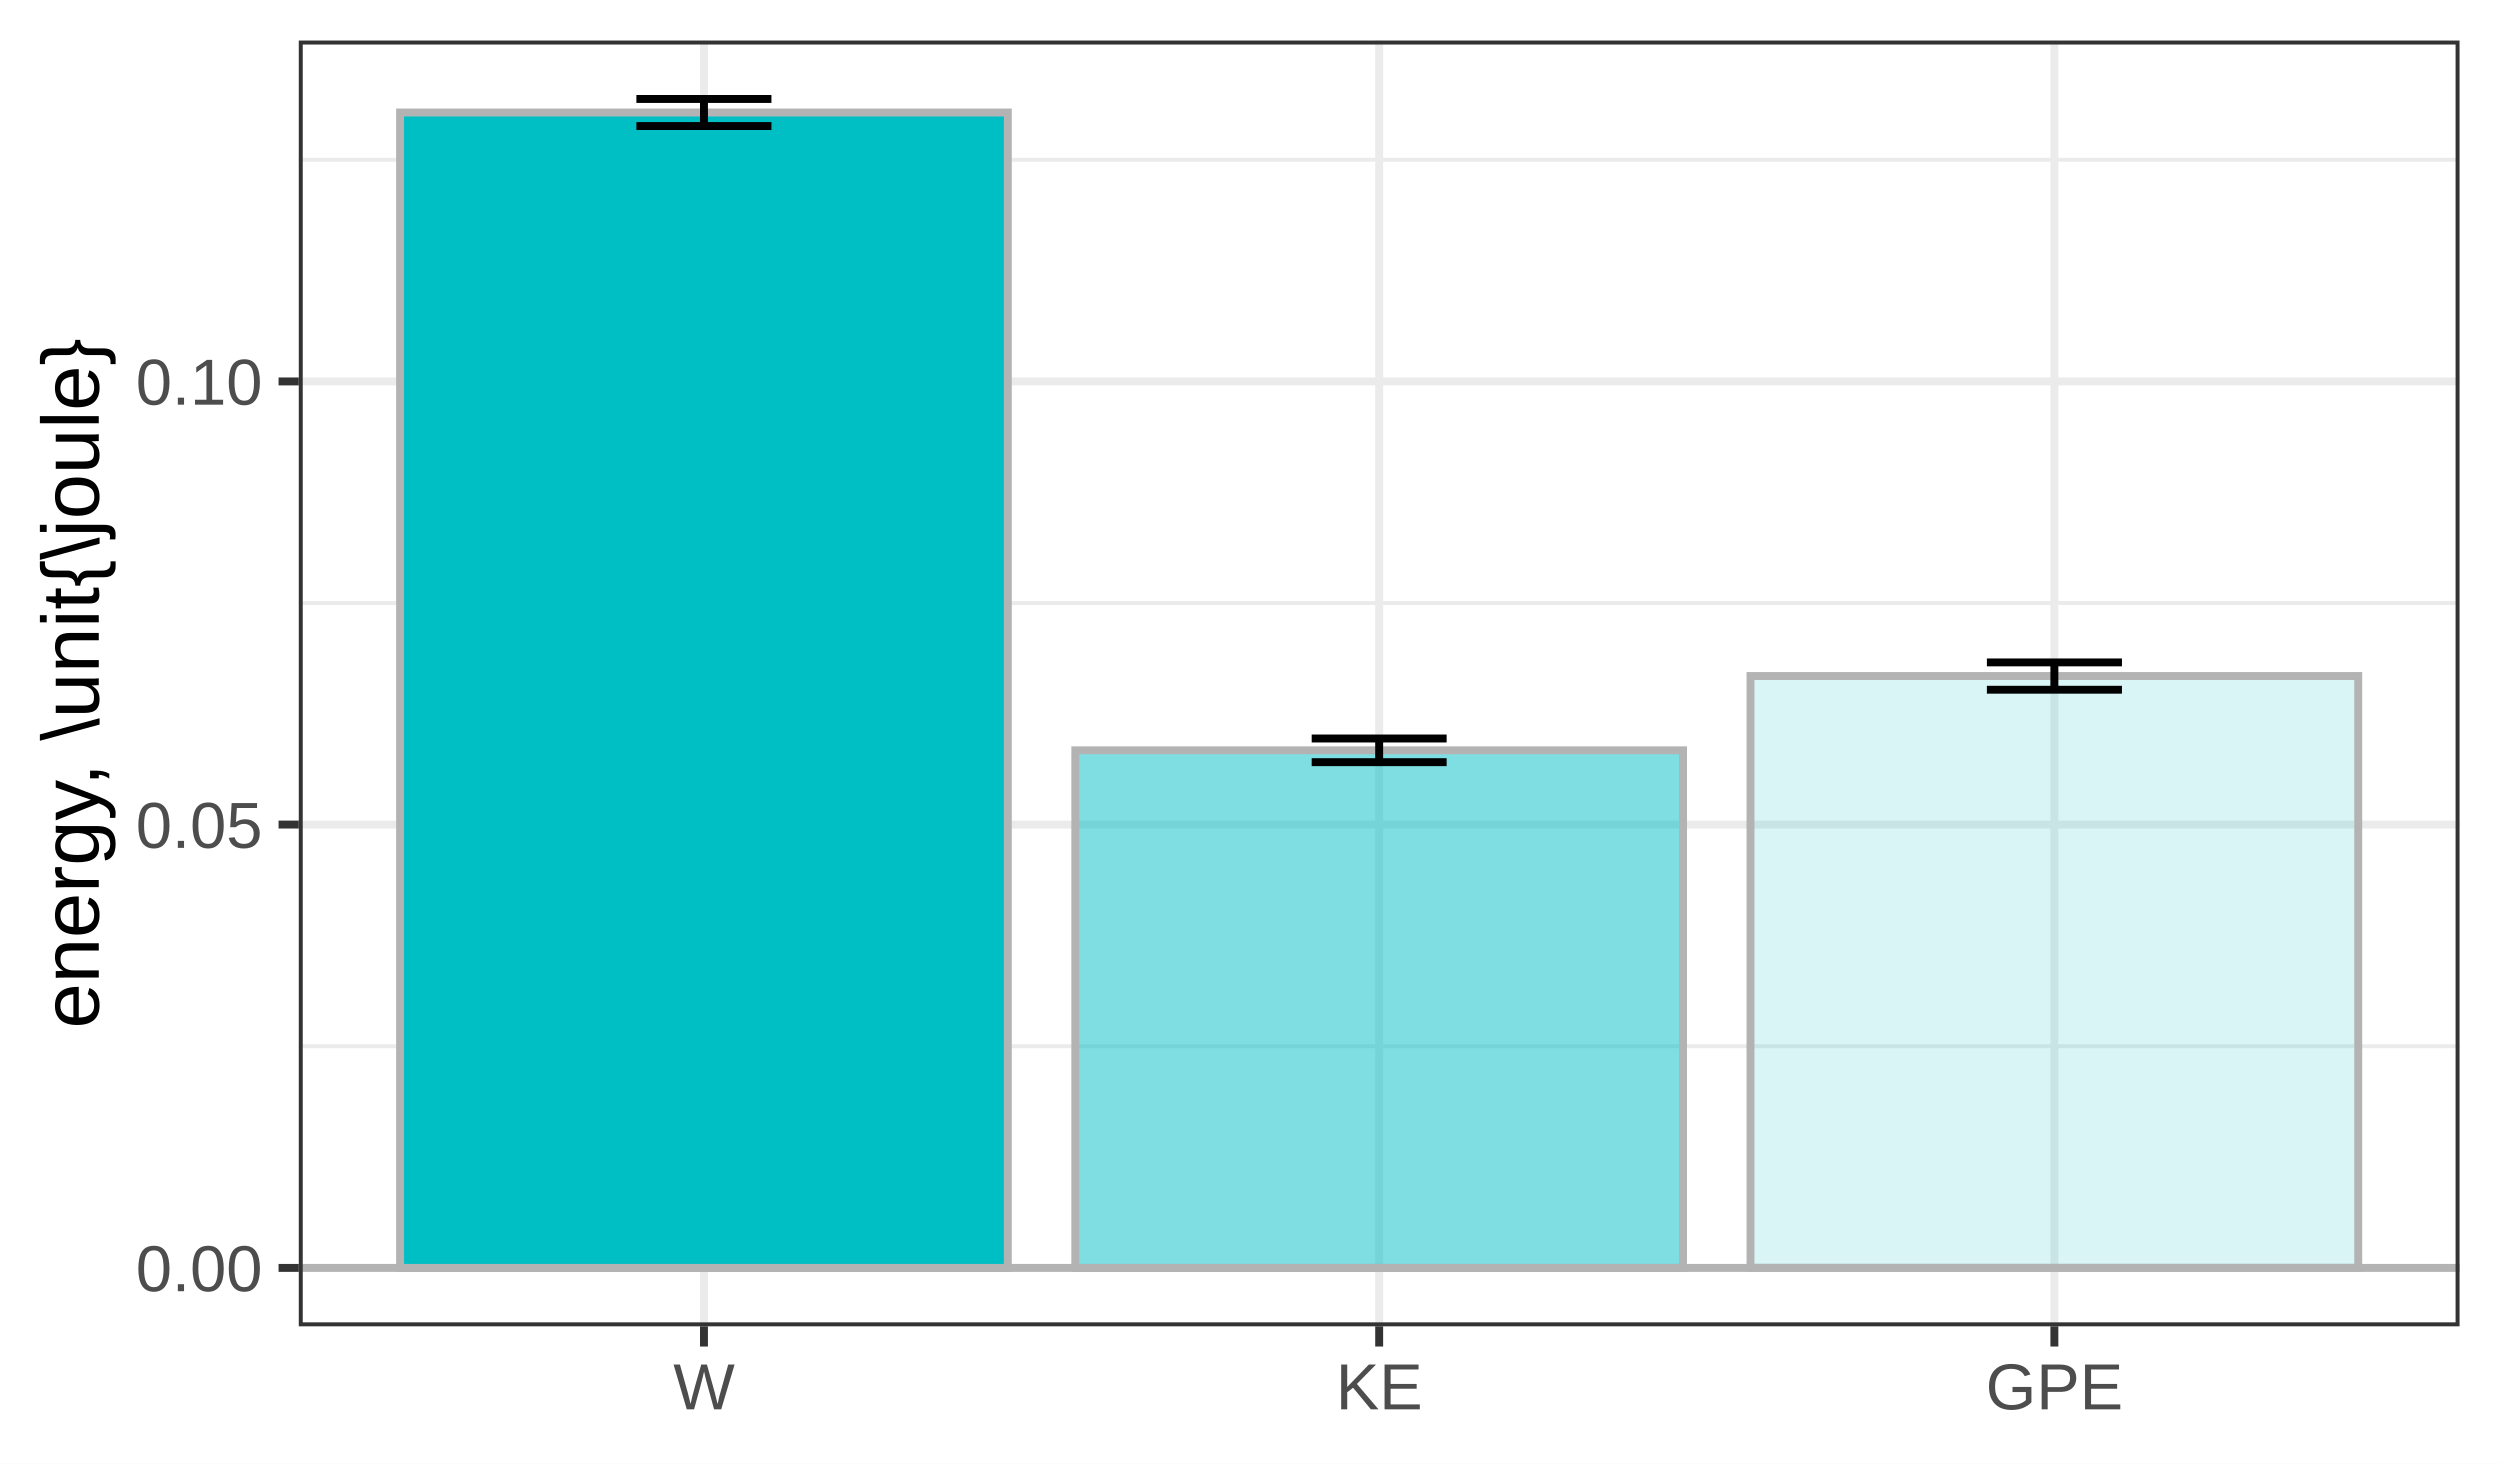
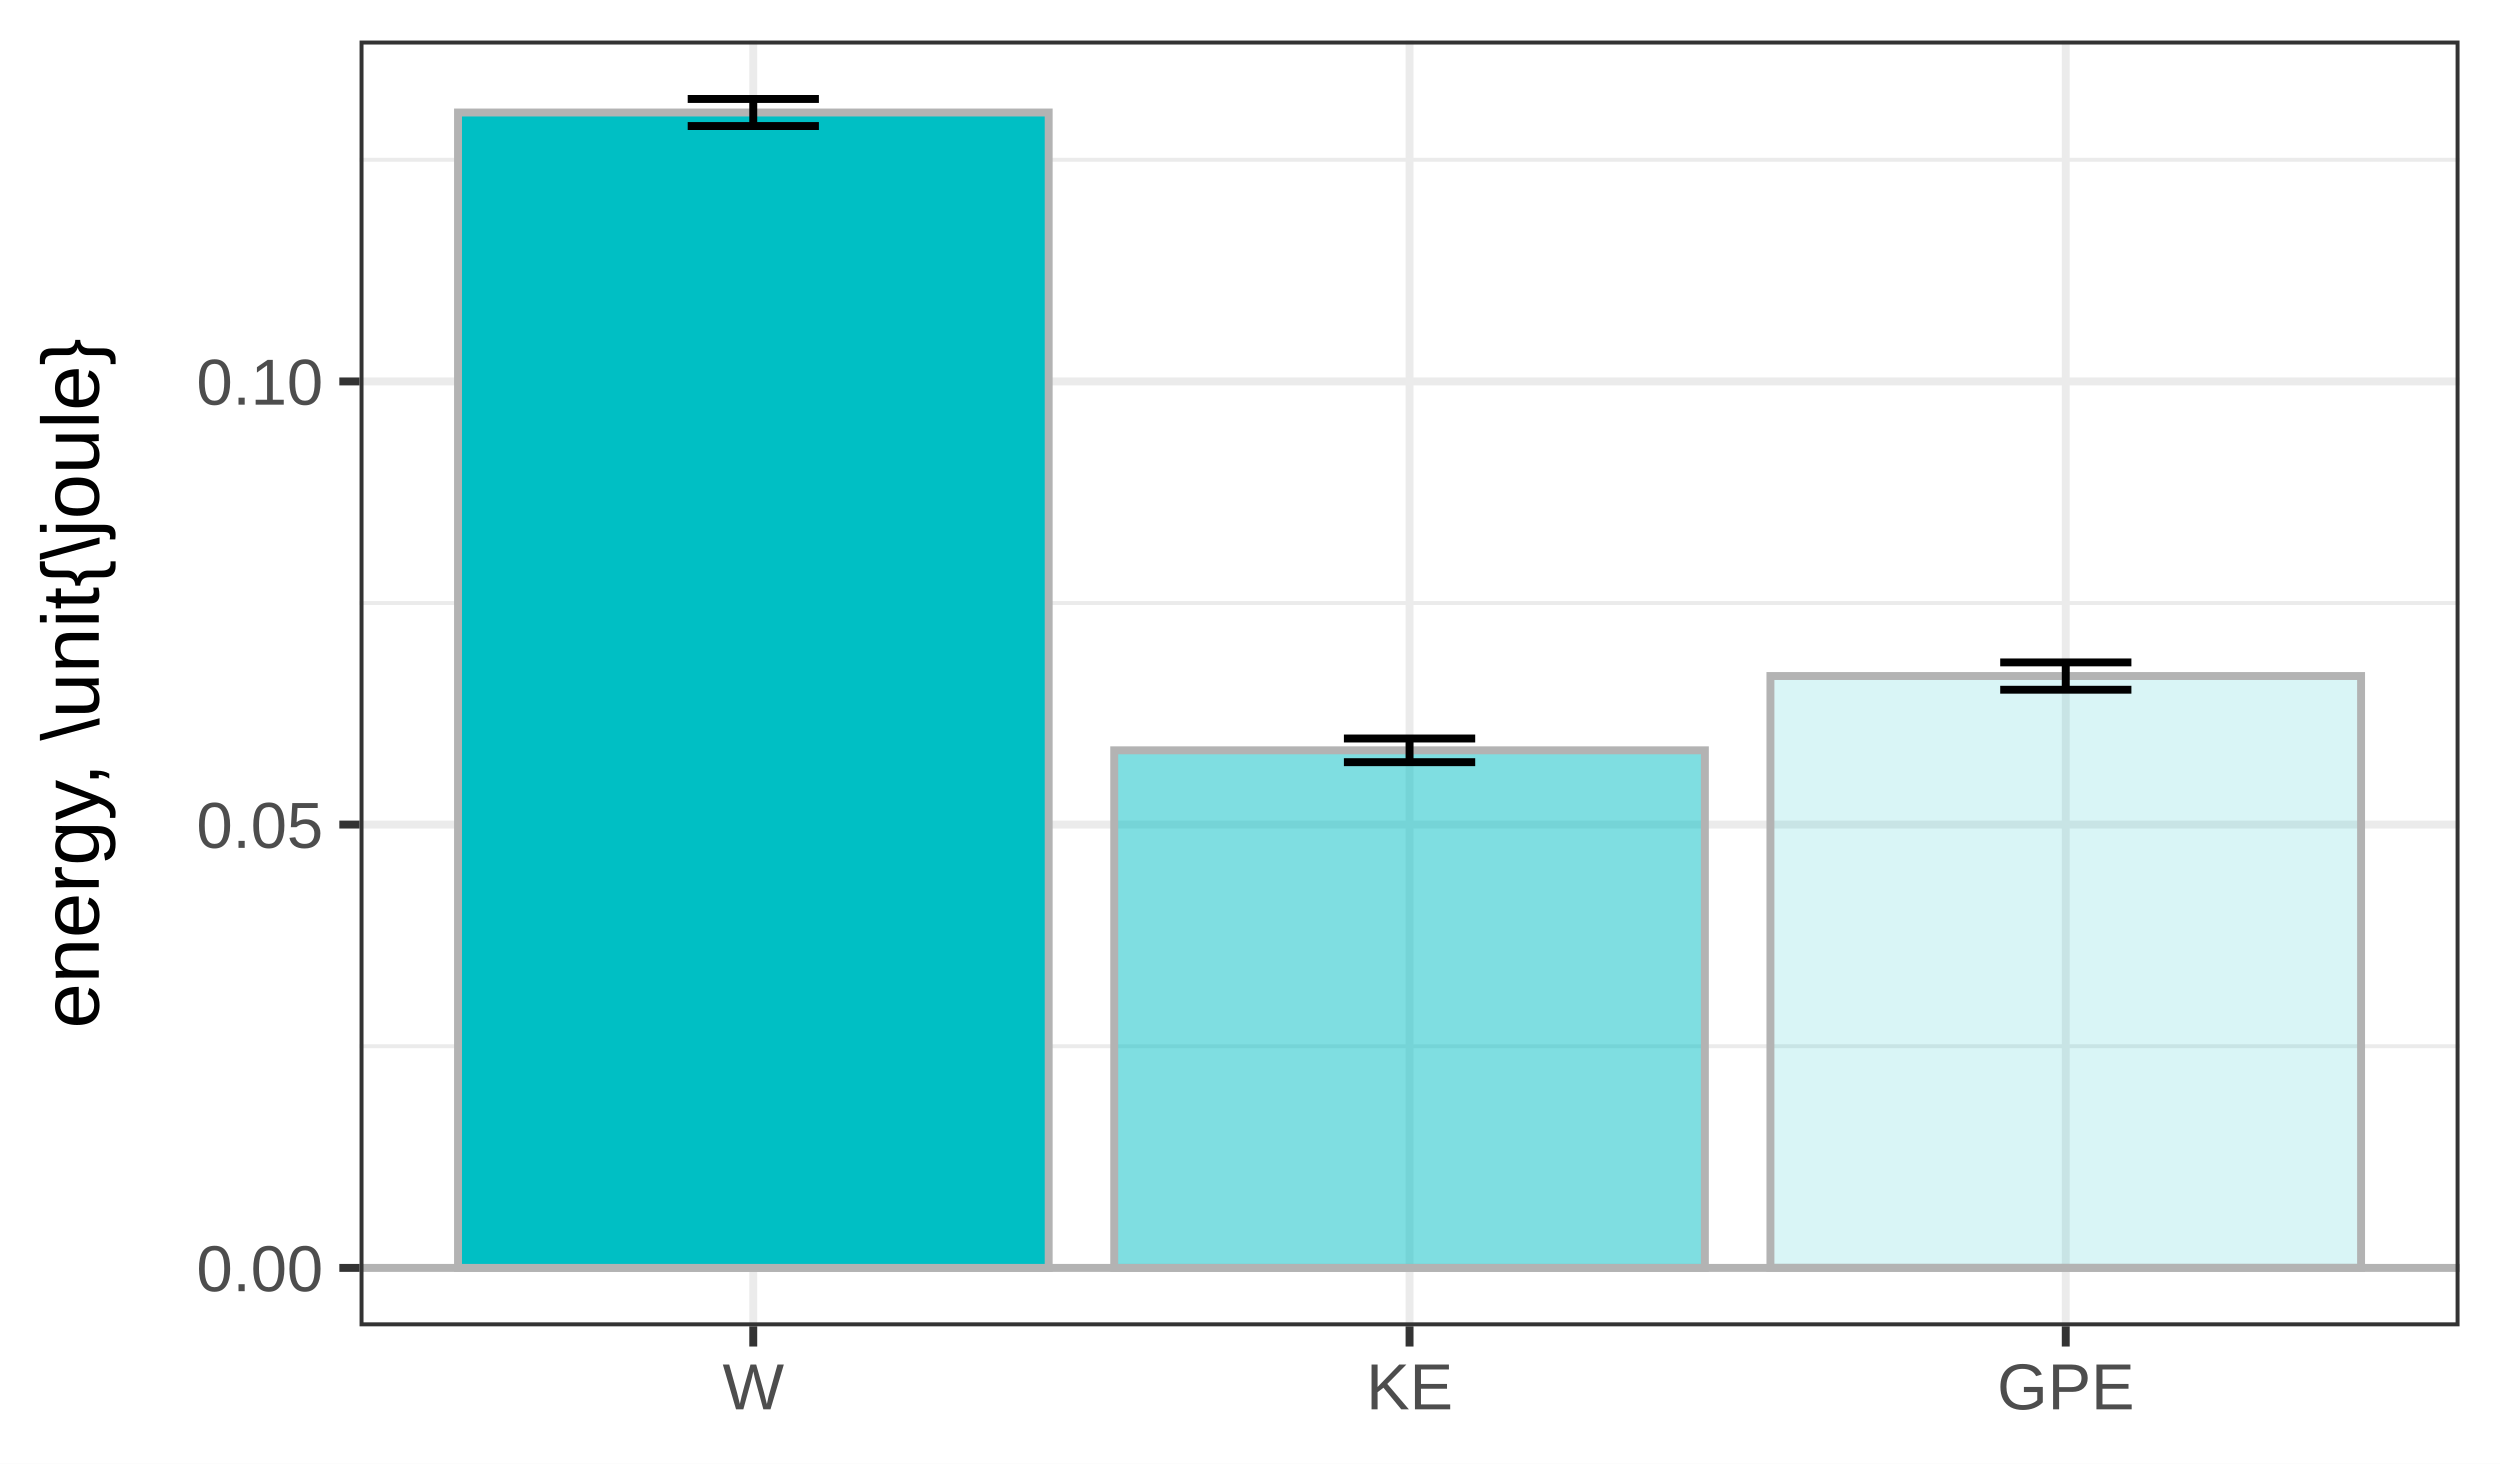
<svg xmlns="http://www.w3.org/2000/svg" width="246.00pt" height="144.00pt" viewBox="0 0 246.00 144.00">
  <g class="svglite">
    <defs>
      <style type="text/css">
    .svglite line, .svglite polyline, .svglite polygon, .svglite path, .svglite rect, .svglite circle {
      fill: none;
      stroke: #000000;
      stroke-linecap: round;
      stroke-linejoin: round;
      stroke-miterlimit: 10.00;
    }
    .svglite text {
      white-space: pre;
    }
    .svglite g.glyphgroup path {
      fill: inherit;
      stroke: none;
    }
  </style>
    </defs>
    <rect width="100%" height="100%" style="stroke: none; fill: #FFFFFF;" />
    <defs>
      <clipPath id="cpMC4wMHwyNDYuMDB8MC4wMHwxNDQuMDA=">
        <rect x="0.00" y="0.00" width="246.00" height="144.00" />
      </clipPath>
    </defs>
    <g clip-path="url(#cpMC4wMHwyNDYuMDB8MC4wMHwxNDQuMDA=)">
      <rect x="0.00" y="0.00" width="246.00" height="144.00" style="stroke-width: 0.78; stroke: #FFFFFF; fill: #FFFFFF;" />
    </g>
    <defs>
-       <clipPath id="cpMjkuNDB8MjQyLjAyfDMuOTl8MTMwLjUx">
-         <rect x="29.40" y="3.99" width="212.62" height="126.52" />
+       <clipPath id="cpMzUuMzh8MjQyLjAyfDMuOTl8MTMwLjUx">
+         <rect x="35.38" y="3.99" width="206.64" height="126.52" />
      </clipPath>
    </defs>
-     <g clip-path="url(#cpMjkuNDB8MjQyLjAyfDMuOTl8MTMwLjUx)">
-       <rect x="29.40" y="3.99" width="212.62" height="126.52" style="stroke-width: 0.78; stroke: none; fill: #FFFFFF;" />
-       <polyline points="29.40,102.95 242.02,102.95 " style="stroke-width: 0.39; stroke: #EBEBEB; stroke-linecap: butt;" />
-       <polyline points="29.40,59.34 242.02,59.34 " style="stroke-width: 0.39; stroke: #EBEBEB; stroke-linecap: butt;" />
-       <polyline points="29.40,15.72 242.02,15.72 " style="stroke-width: 0.39; stroke: #EBEBEB; stroke-linecap: butt;" />
-       <polyline points="29.40,124.76 242.02,124.76 " style="stroke-width: 0.78; stroke: #EBEBEB; stroke-linecap: butt;" />
-       <polyline points="29.40,81.14 242.02,81.14 " style="stroke-width: 0.78; stroke: #EBEBEB; stroke-linecap: butt;" />
-       <polyline points="29.40,37.53 242.02,37.53 " style="stroke-width: 0.78; stroke: #EBEBEB; stroke-linecap: butt;" />
-       <polyline points="69.27,130.51 69.27,3.99 " style="stroke-width: 0.78; stroke: #EBEBEB; stroke-linecap: butt;" />
-       <polyline points="135.71,130.51 135.71,3.99 " style="stroke-width: 0.78; stroke: #EBEBEB; stroke-linecap: butt;" />
-       <polyline points="202.15,130.51 202.15,3.99 " style="stroke-width: 0.78; stroke: #EBEBEB; stroke-linecap: butt;" />
-       <line x1="29.40" y1="124.76" x2="242.02" y2="124.76" style="stroke-width: 0.78; stroke: #B3B3B3; stroke-linecap: butt;" />
-       <rect x="39.37" y="11.07" width="59.80" height="113.69" style="stroke-width: 0.78; stroke: #B3B3B3; stroke-linecap: butt; stroke-linejoin: miter; fill: #00BFC4;" />
-       <rect x="105.81" y="73.83" width="59.80" height="50.93" style="stroke-width: 0.78; stroke: #B3B3B3; stroke-linecap: butt; stroke-linejoin: miter; fill: #00BFC4; fill-opacity: 0.50;" />
-       <rect x="172.25" y="66.52" width="59.80" height="58.23" style="stroke-width: 0.78; stroke: #B3B3B3; stroke-linecap: butt; stroke-linejoin: miter; fill: #00BFC4; fill-opacity: 0.15;" />
-       <polyline points="62.62,9.74 75.91,9.74 " style="stroke-width: 0.78; stroke-linecap: butt;" />
-       <polyline points="69.27,9.74 69.27,12.40 " style="stroke-width: 0.78; stroke-linecap: butt;" />
-       <polyline points="62.62,12.40 75.91,12.40 " style="stroke-width: 0.78; stroke-linecap: butt;" />
-       <polyline points="129.07,72.67 142.35,72.67 " style="stroke-width: 0.78; stroke-linecap: butt;" />
-       <polyline points="135.71,72.67 135.71,75.00 " style="stroke-width: 0.78; stroke-linecap: butt;" />
-       <polyline points="129.07,75.00 142.35,75.00 " style="stroke-width: 0.78; stroke-linecap: butt;" />
-       <polyline points="195.51,65.18 208.80,65.18 " style="stroke-width: 0.78; stroke-linecap: butt;" />
-       <polyline points="202.15,65.18 202.15,67.87 " style="stroke-width: 0.78; stroke-linecap: butt;" />
-       <polyline points="195.51,67.87 208.80,67.87 " style="stroke-width: 0.78; stroke-linecap: butt;" />
-       <rect x="29.40" y="3.99" width="212.62" height="126.52" style="stroke-width: 0.78; stroke: #333333;" />
+     <g clip-path="url(#cpMzUuMzh8MjQyLjAyfDMuOTl8MTMwLjUx)">
+       <rect x="35.38" y="3.99" width="206.64" height="126.52" style="stroke-width: 0.78; stroke: none; fill: #FFFFFF;" />
+       <polyline points="35.38,102.95 242.02,102.95 " style="stroke-width: 0.39; stroke: #EBEBEB; stroke-linecap: butt;" />
+       <polyline points="35.38,59.34 242.02,59.34 " style="stroke-width: 0.39; stroke: #EBEBEB; stroke-linecap: butt;" />
+       <polyline points="35.38,15.72 242.02,15.72 " style="stroke-width: 0.39; stroke: #EBEBEB; stroke-linecap: butt;" />
+       <polyline points="35.38,124.76 242.02,124.76 " style="stroke-width: 0.78; stroke: #EBEBEB; stroke-linecap: butt;" />
+       <polyline points="35.38,81.14 242.02,81.14 " style="stroke-width: 0.78; stroke: #EBEBEB; stroke-linecap: butt;" />
+       <polyline points="35.38,37.53 242.02,37.53 " style="stroke-width: 0.78; stroke: #EBEBEB; stroke-linecap: butt;" />
+       <polyline points="74.12,130.51 74.12,3.99 " style="stroke-width: 0.78; stroke: #EBEBEB; stroke-linecap: butt;" />
+       <polyline points="138.70,130.51 138.70,3.99 " style="stroke-width: 0.78; stroke: #EBEBEB; stroke-linecap: butt;" />
+       <polyline points="203.27,130.51 203.27,3.99 " style="stroke-width: 0.78; stroke: #EBEBEB; stroke-linecap: butt;" />
+       <line x1="35.38" y1="124.76" x2="242.02" y2="124.76" style="stroke-width: 0.78; stroke: #B3B3B3; stroke-linecap: butt;" />
+       <rect x="45.07" y="11.07" width="58.12" height="113.69" style="stroke-width: 0.78; stroke: #B3B3B3; stroke-linecap: butt; stroke-linejoin: miter; fill: #00BFC4;" />
+       <rect x="109.64" y="73.83" width="58.12" height="50.93" style="stroke-width: 0.78; stroke: #B3B3B3; stroke-linecap: butt; stroke-linejoin: miter; fill: #00BFC4; fill-opacity: 0.50;" />
+       <rect x="174.21" y="66.52" width="58.12" height="58.23" style="stroke-width: 0.78; stroke: #B3B3B3; stroke-linecap: butt; stroke-linejoin: miter; fill: #00BFC4; fill-opacity: 0.15;" />
+       <polyline points="67.67,9.74 80.58,9.74 " style="stroke-width: 0.78; stroke-linecap: butt;" />
+       <polyline points="74.12,9.74 74.12,12.40 " style="stroke-width: 0.78; stroke-linecap: butt;" />
+       <polyline points="67.67,12.40 80.58,12.40 " style="stroke-width: 0.78; stroke-linecap: butt;" />
+       <polyline points="132.24,72.67 145.16,72.67 " style="stroke-width: 0.78; stroke-linecap: butt;" />
+       <polyline points="138.70,72.67 138.70,75.00 " style="stroke-width: 0.78; stroke-linecap: butt;" />
+       <polyline points="132.24,75.00 145.16,75.00 " style="stroke-width: 0.78; stroke-linecap: butt;" />
+       <polyline points="196.82,65.18 209.73,65.18 " style="stroke-width: 0.78; stroke-linecap: butt;" />
+       <polyline points="203.27,65.18 203.27,67.87 " style="stroke-width: 0.78; stroke-linecap: butt;" />
+       <polyline points="196.82,67.87 209.73,67.87 " style="stroke-width: 0.78; stroke-linecap: butt;" />
+       <rect x="35.38" y="3.99" width="206.64" height="126.52" style="stroke-width: 0.78; stroke: #333333;" />
    </g>
    <g clip-path="url(#cpMC4wMHwyNDYuMDB8MC4wMHwxNDQuMDA=)">
-       <text x="25.82" y="127.05" text-anchor="end" style="font-size: 6.40px;fill: #4D4D4D; font-family: &quot;Arial&quot;;" textLength="12.42px" lengthAdjust="spacingAndGlyphs">0.00</text>
-       <text x="25.82" y="83.43" text-anchor="end" style="font-size: 6.40px;fill: #4D4D4D; font-family: &quot;Arial&quot;;" textLength="12.42px" lengthAdjust="spacingAndGlyphs">0.05</text>
-       <text x="25.82" y="39.82" text-anchor="end" style="font-size: 6.40px;fill: #4D4D4D; font-family: &quot;Arial&quot;;" textLength="12.42px" lengthAdjust="spacingAndGlyphs">0.10</text>
-       <polyline points="27.41,124.76 29.40,124.76 " style="stroke-width: 0.78; stroke: #333333; stroke-linecap: butt;" />
-       <polyline points="27.41,81.14 29.40,81.14 " style="stroke-width: 0.78; stroke: #333333; stroke-linecap: butt;" />
-       <polyline points="27.41,37.53 29.40,37.53 " style="stroke-width: 0.78; stroke: #333333; stroke-linecap: butt;" />
-       <polyline points="69.27,132.50 69.27,130.51 " style="stroke-width: 0.78; stroke: #333333; stroke-linecap: butt;" />
-       <polyline points="135.71,132.50 135.71,130.51 " style="stroke-width: 0.78; stroke: #333333; stroke-linecap: butt;" />
-       <polyline points="202.15,132.50 202.15,130.51 " style="stroke-width: 0.78; stroke: #333333; stroke-linecap: butt;" />
-       <text x="69.27" y="138.68" text-anchor="middle" style="font-size: 6.40px;fill: #4D4D4D; font-family: &quot;Arial&quot;;" textLength="6.03px" lengthAdjust="spacingAndGlyphs">W</text>
-       <text x="135.71" y="138.68" text-anchor="middle" style="font-size: 6.40px;fill: #4D4D4D; font-family: &quot;Arial&quot;;" textLength="8.53px" lengthAdjust="spacingAndGlyphs">KE</text>
-       <text x="202.15" y="138.68" text-anchor="middle" style="font-size: 6.40px;fill: #4D4D4D; font-family: &quot;Arial&quot;;" textLength="13.50px" lengthAdjust="spacingAndGlyphs">GPE</text>
+       <text x="31.79" y="127.05" text-anchor="end" style="font-size: 6.40px;fill: #4D4D4D; font-family: &quot;Arial&quot;;" textLength="12.42px" lengthAdjust="spacingAndGlyphs">0.00</text>
+       <text x="31.79" y="83.43" text-anchor="end" style="font-size: 6.40px;fill: #4D4D4D; font-family: &quot;Arial&quot;;" textLength="12.42px" lengthAdjust="spacingAndGlyphs">0.05</text>
+       <text x="31.79" y="39.82" text-anchor="end" style="font-size: 6.40px;fill: #4D4D4D; font-family: &quot;Arial&quot;;" textLength="12.42px" lengthAdjust="spacingAndGlyphs">0.10</text>
+       <polyline points="33.39,124.76 35.38,124.76 " style="stroke-width: 0.78; stroke: #333333; stroke-linecap: butt;" />
+       <polyline points="33.39,81.14 35.38,81.14 " style="stroke-width: 0.78; stroke: #333333; stroke-linecap: butt;" />
+       <polyline points="33.39,37.53 35.38,37.53 " style="stroke-width: 0.78; stroke: #333333; stroke-linecap: butt;" />
+       <polyline points="74.12,132.50 74.12,130.51 " style="stroke-width: 0.78; stroke: #333333; stroke-linecap: butt;" />
+       <polyline points="138.70,132.50 138.70,130.51 " style="stroke-width: 0.78; stroke: #333333; stroke-linecap: butt;" />
+       <polyline points="203.27,132.50 203.27,130.51 " style="stroke-width: 0.78; stroke: #333333; stroke-linecap: butt;" />
+       <text x="74.12" y="138.68" text-anchor="middle" style="font-size: 6.40px;fill: #4D4D4D; font-family: &quot;Arial&quot;;" textLength="6.03px" lengthAdjust="spacingAndGlyphs">W</text>
+       <text x="138.70" y="138.68" text-anchor="middle" style="font-size: 6.40px;fill: #4D4D4D; font-family: &quot;Arial&quot;;" textLength="8.53px" lengthAdjust="spacingAndGlyphs">KE</text>
+       <text x="203.27" y="138.68" text-anchor="middle" style="font-size: 6.40px;fill: #4D4D4D; font-family: &quot;Arial&quot;;" textLength="13.50px" lengthAdjust="spacingAndGlyphs">GPE</text>
      <text transform="translate(9.72,67.25) rotate(-90)" text-anchor="middle" style="font-size: 8.00px; font-family: &quot;Arial&quot;;" textLength="67.94px" lengthAdjust="spacingAndGlyphs">energy, \unit{\joule}</text>
    </g>
  </g>
</svg>
